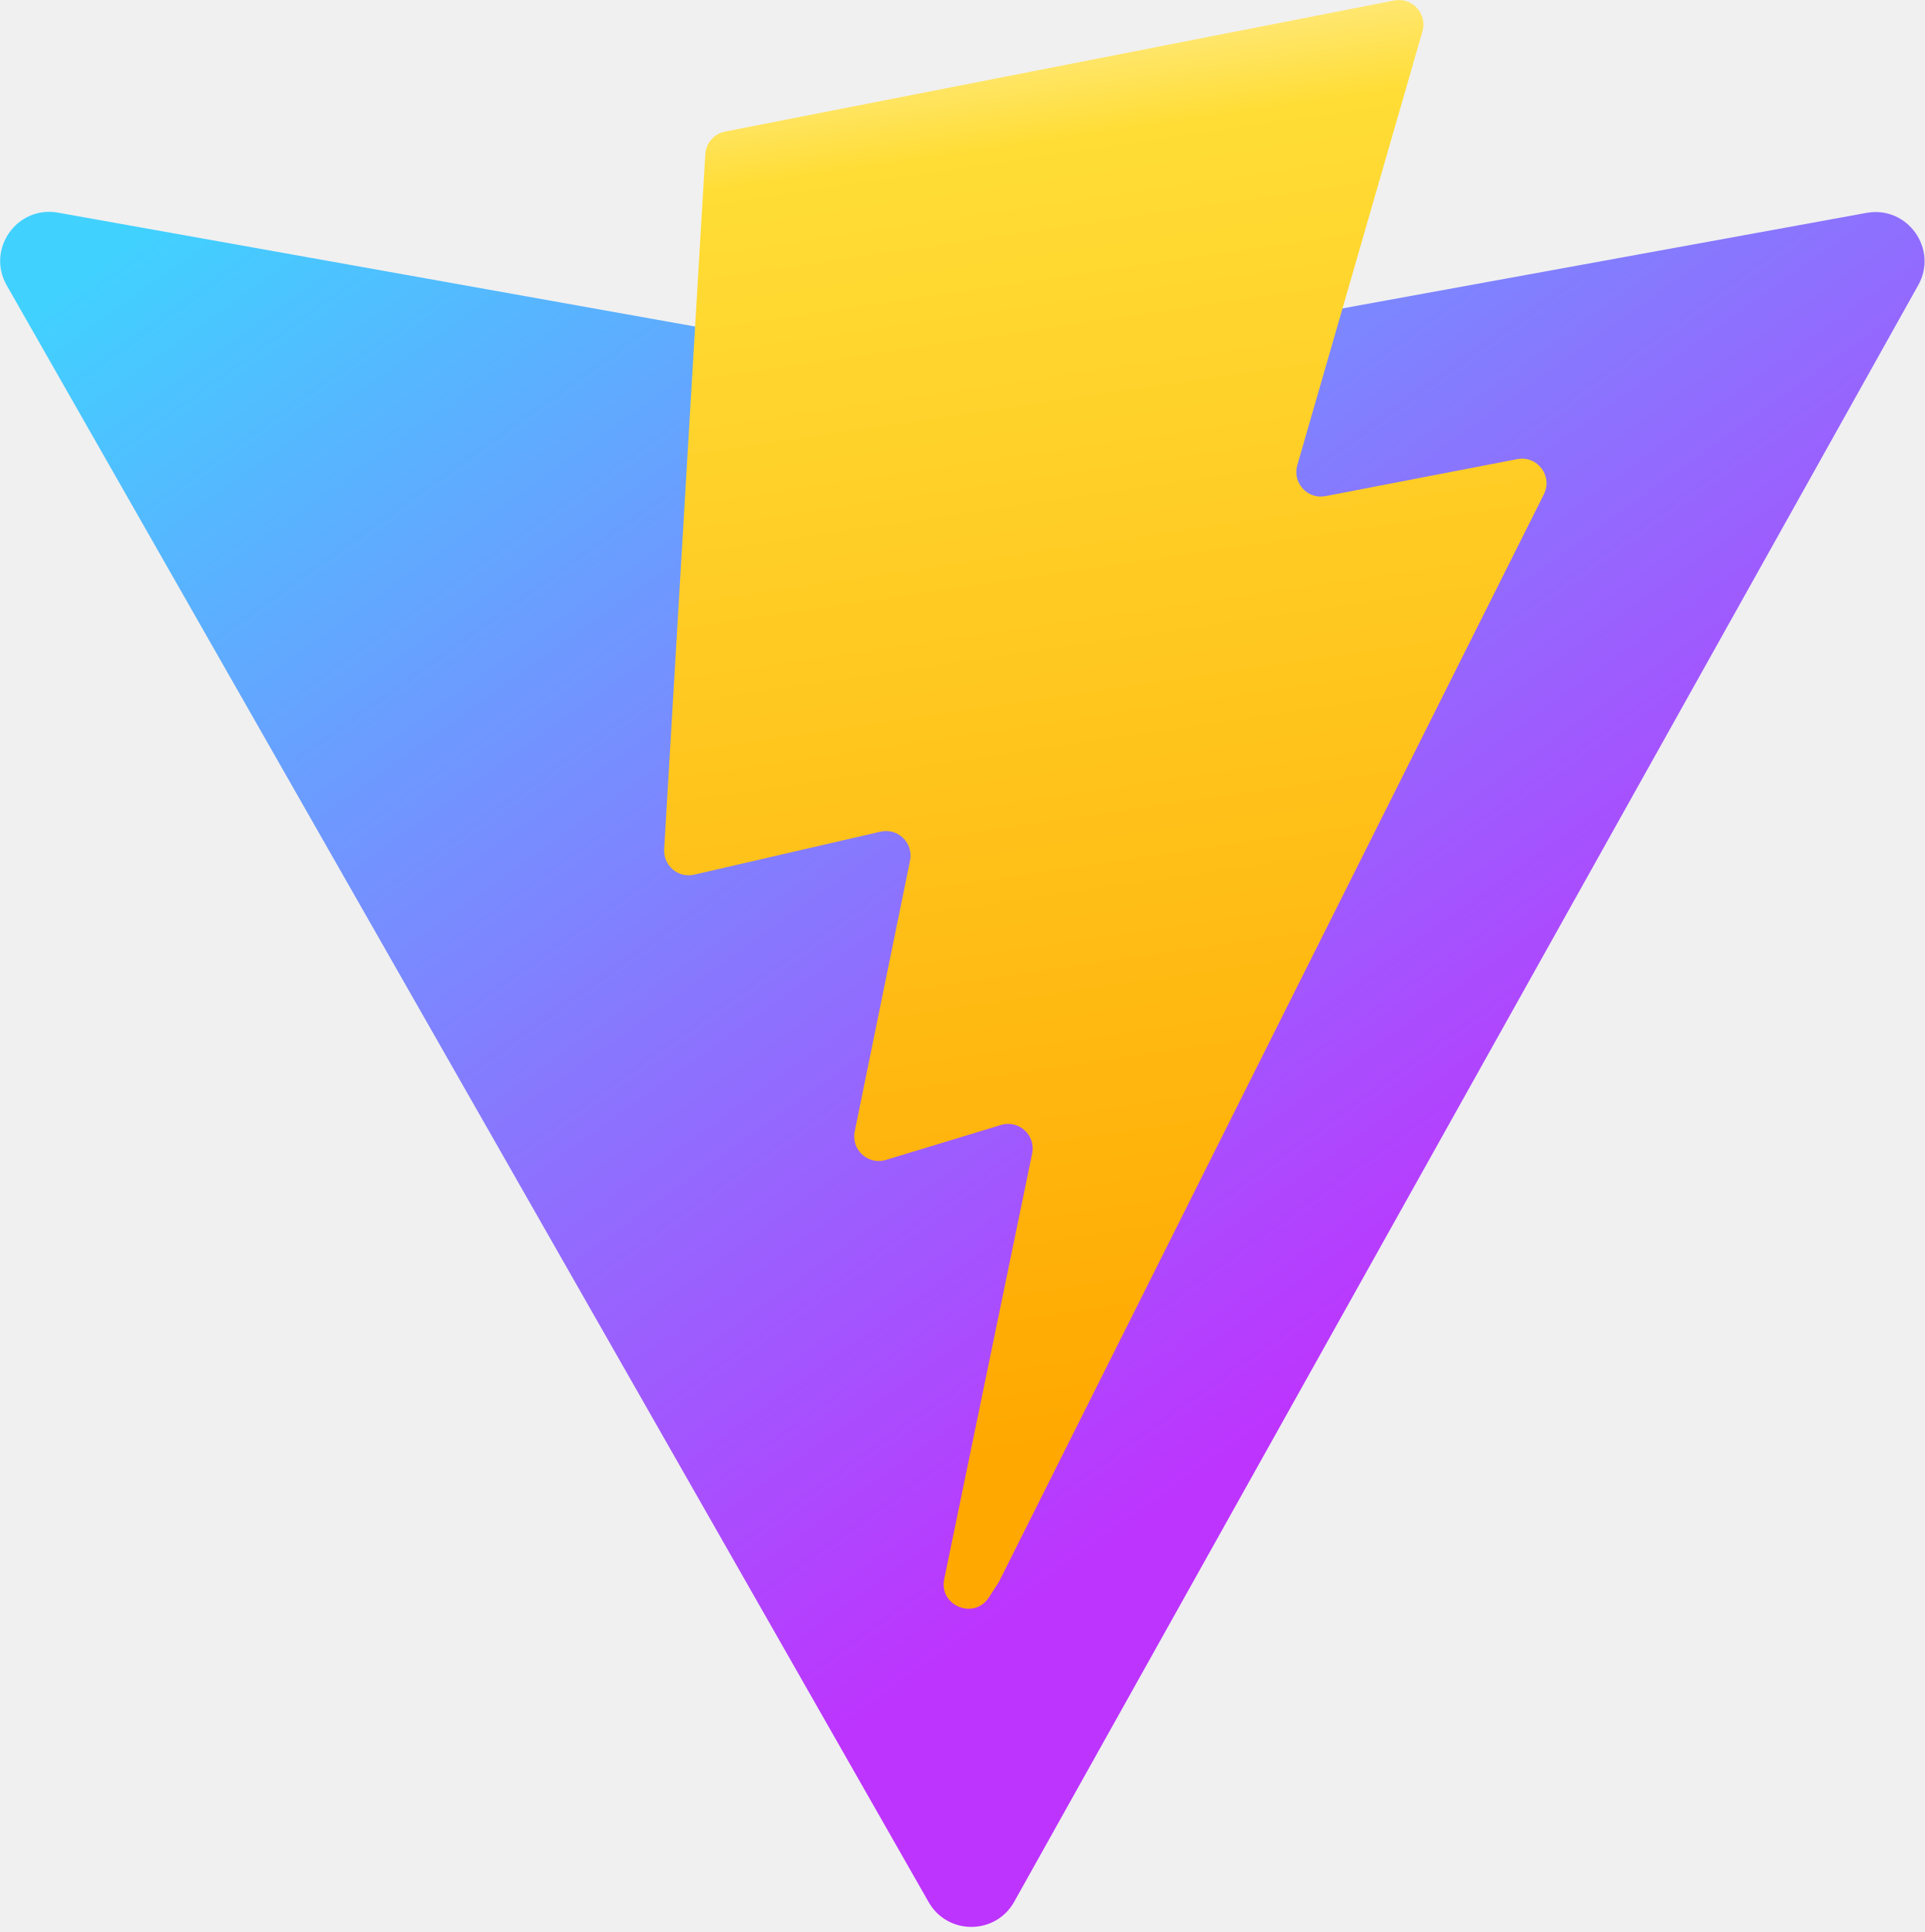
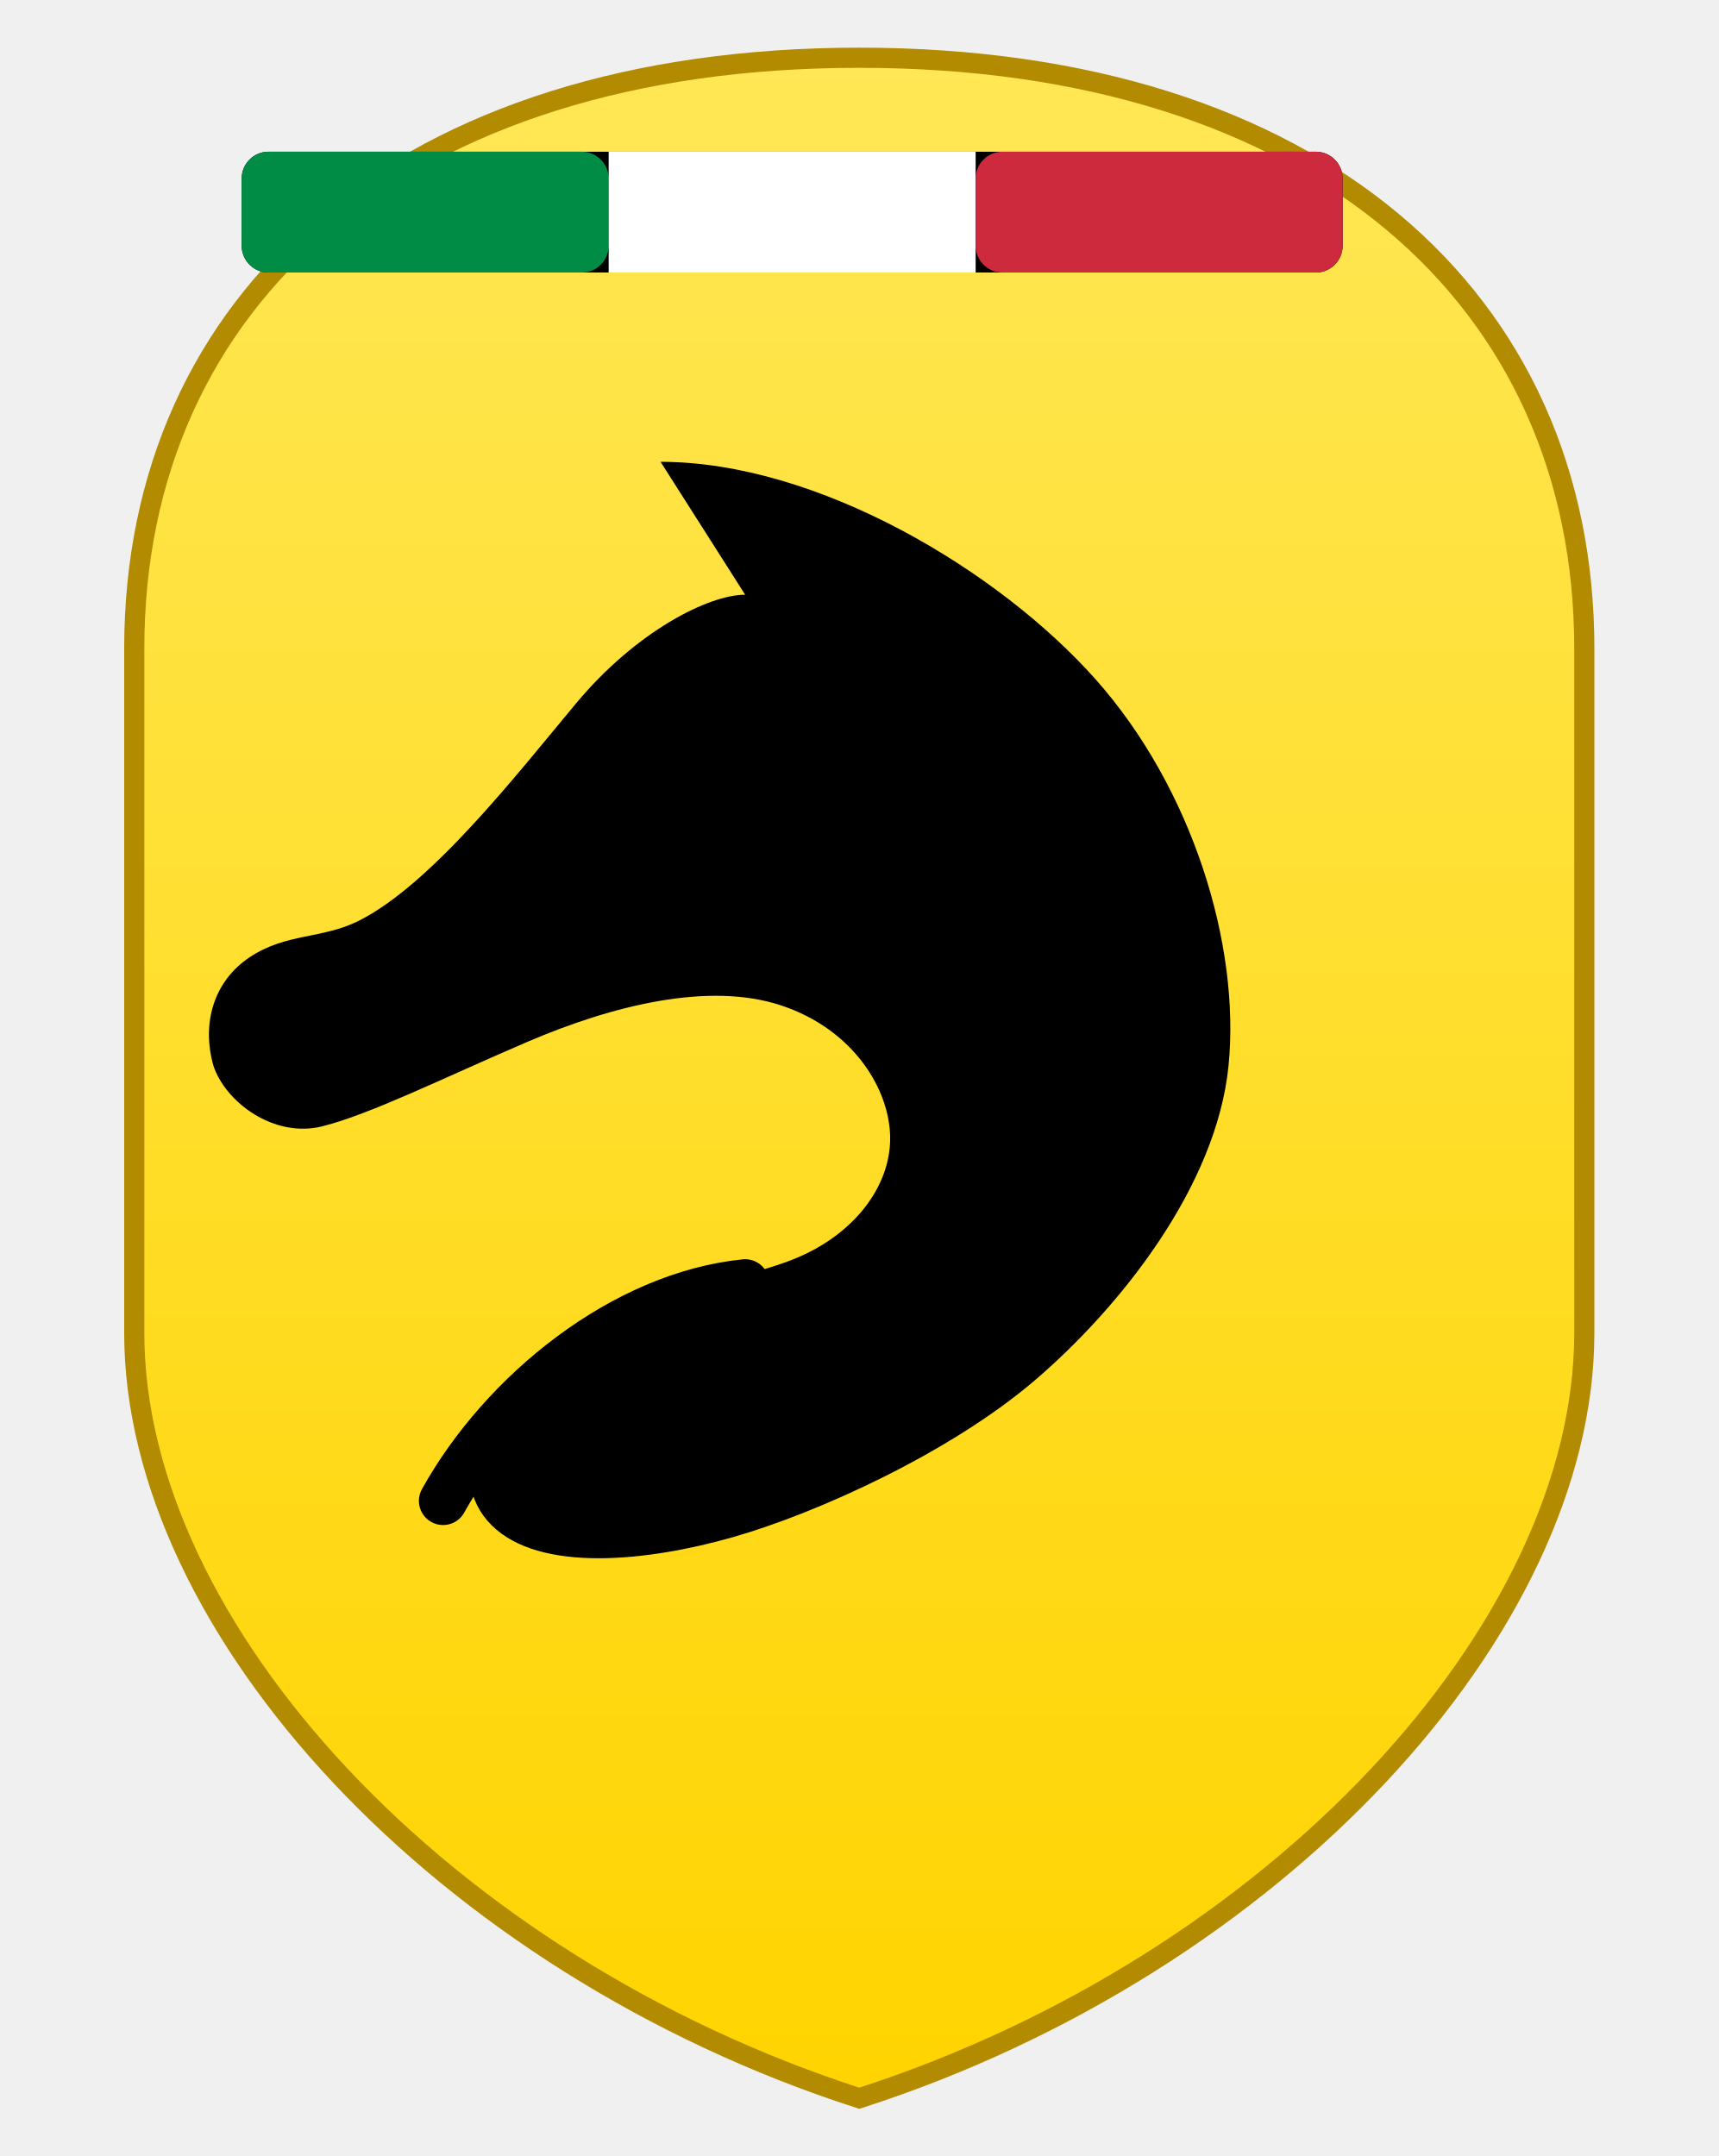
- <svg xmlns="http://www.w3.org/2000/svg" aria-hidden="true" role="img" class="iconify iconify--logos" width="31.88" height="32" preserveAspectRatio="xMidYMid meet" viewBox="0 0 256 257">
+ <svg xmlns="http://www.w3.org/2000/svg" viewBox="0 0 256 320" width="31.88" height="40" aria-hidden="true" role="img">
  <defs>
-     <linearGradient id="IconifyId1813088fe1fbc01fb466" x1="-.828%" x2="57.636%" y1="7.652%" y2="78.411%">
-       <stop offset="0%" stop-color="#41D1FF" />
-       <stop offset="100%" stop-color="#BD34FE" />
-     </linearGradient>
-     <linearGradient id="IconifyId1813088fe1fbc01fb467" x1="43.376%" x2="50.316%" y1="2.242%" y2="89.03%">
-       <stop offset="0%" stop-color="#FFEA83" />
-       <stop offset="8.333%" stop-color="#FFDD35" />
-       <stop offset="100%" stop-color="#FFA800" />
+     <linearGradient id="gShield" x1="0" x2="0" y1="0" y2="1">
+       <stop offset="0" stop-color="#FFE755" />
+       <stop offset="1" stop-color="#FFD400" />
    </linearGradient>
  </defs>
-   <path fill="url(#IconifyId1813088fe1fbc01fb466)" d="M255.153 37.938L134.897 252.976c-2.483 4.44-8.862 4.466-11.382.048L.875 37.958c-2.746-4.814 1.371-10.646 6.827-9.67l120.385 21.517a6.537 6.537 0 0 0 2.322-.004l117.867-21.483c5.438-.991 9.574 4.796 6.877 9.62Z" />
-   <path fill="url(#IconifyId1813088fe1fbc01fb467)" d="M185.432.063L96.44 17.501a3.268 3.268 0 0 0-2.634 3.014l-5.474 92.456a3.268 3.268 0 0 0 3.997 3.378l24.777-5.718c2.318-.535 4.413 1.507 3.936 3.838l-7.361 36.047c-.495 2.426 1.782 4.5 4.151 3.78l15.304-4.649c2.372-.72 4.652 1.36 4.15 3.788l-11.698 56.621c-.732 3.542 3.979 5.473 5.943 2.437l1.313-2.028l72.516-144.72c1.215-2.423-.88-5.186-3.54-4.672l-25.505 4.922c-2.396.462-4.435-1.77-3.759-4.114l16.646-57.705c.677-2.35-1.37-4.583-3.769-4.113Z" />
+   <path d="M128 8            C196 8 236 44 236 96            V198            C236 242 190 292 128 312            C66 292 20 242 20 198            V96            C20 44 60 8 128 8 Z" fill="url(#gShield)" stroke="#b28b00" stroke-width="3" />
+   <g transform="translate(36,22)">
+     <rect x="0" y="0" width="164" height="18" rx="4" />
+     <rect x="0" y="0" width="54.666" height="18" rx="4" fill="#008C45" />
+     <rect x="54.666" y="0" width="54.666" height="18" rx="0" fill="#FFFFFF" />
+     <rect x="109.332" y="0" width="54.666" height="18" rx="4" fill="#CD2A3E" />
+   </g>
+   <g transform="translate(30,70) scale(0.9)">
+     <path d="M110 20              c-6 0 -18 6 -28 18              c-10 12 -24 30 -36 36              c-6 3 -12 2 -18 6              c-6 4 -8 11 -6 18              c2 6 10 12 18 10              c8 -2 20 -8 34 -14              c14 -6 30 -10 42 -6              c12 4 18 14 18 22              c0 8 -6 16 -16 20              c-10 4 -28 6 -40 14              c-12 8 -18 22 -10 30              c8 8 26 6 40 2              c14 -4 36 -14 50 -26              c14 -12 30 -32 32 -52              c2 -20 -6 -46 -22 -64              c-16 -18 -46 -36 -72 -36 Z" fill="#000" transform="translate(-20,0)" />
+     <path d="M40 170 c10 -18 30 -34 50 -36" stroke="#000" stroke-width="8" stroke-linecap="round" fill="none" />
+     <path d="M80 172 c12 -22 34 -40 56 -44" stroke="#000" stroke-width="8" stroke-linecap="round" fill="none" />
+   </g>
</svg>
